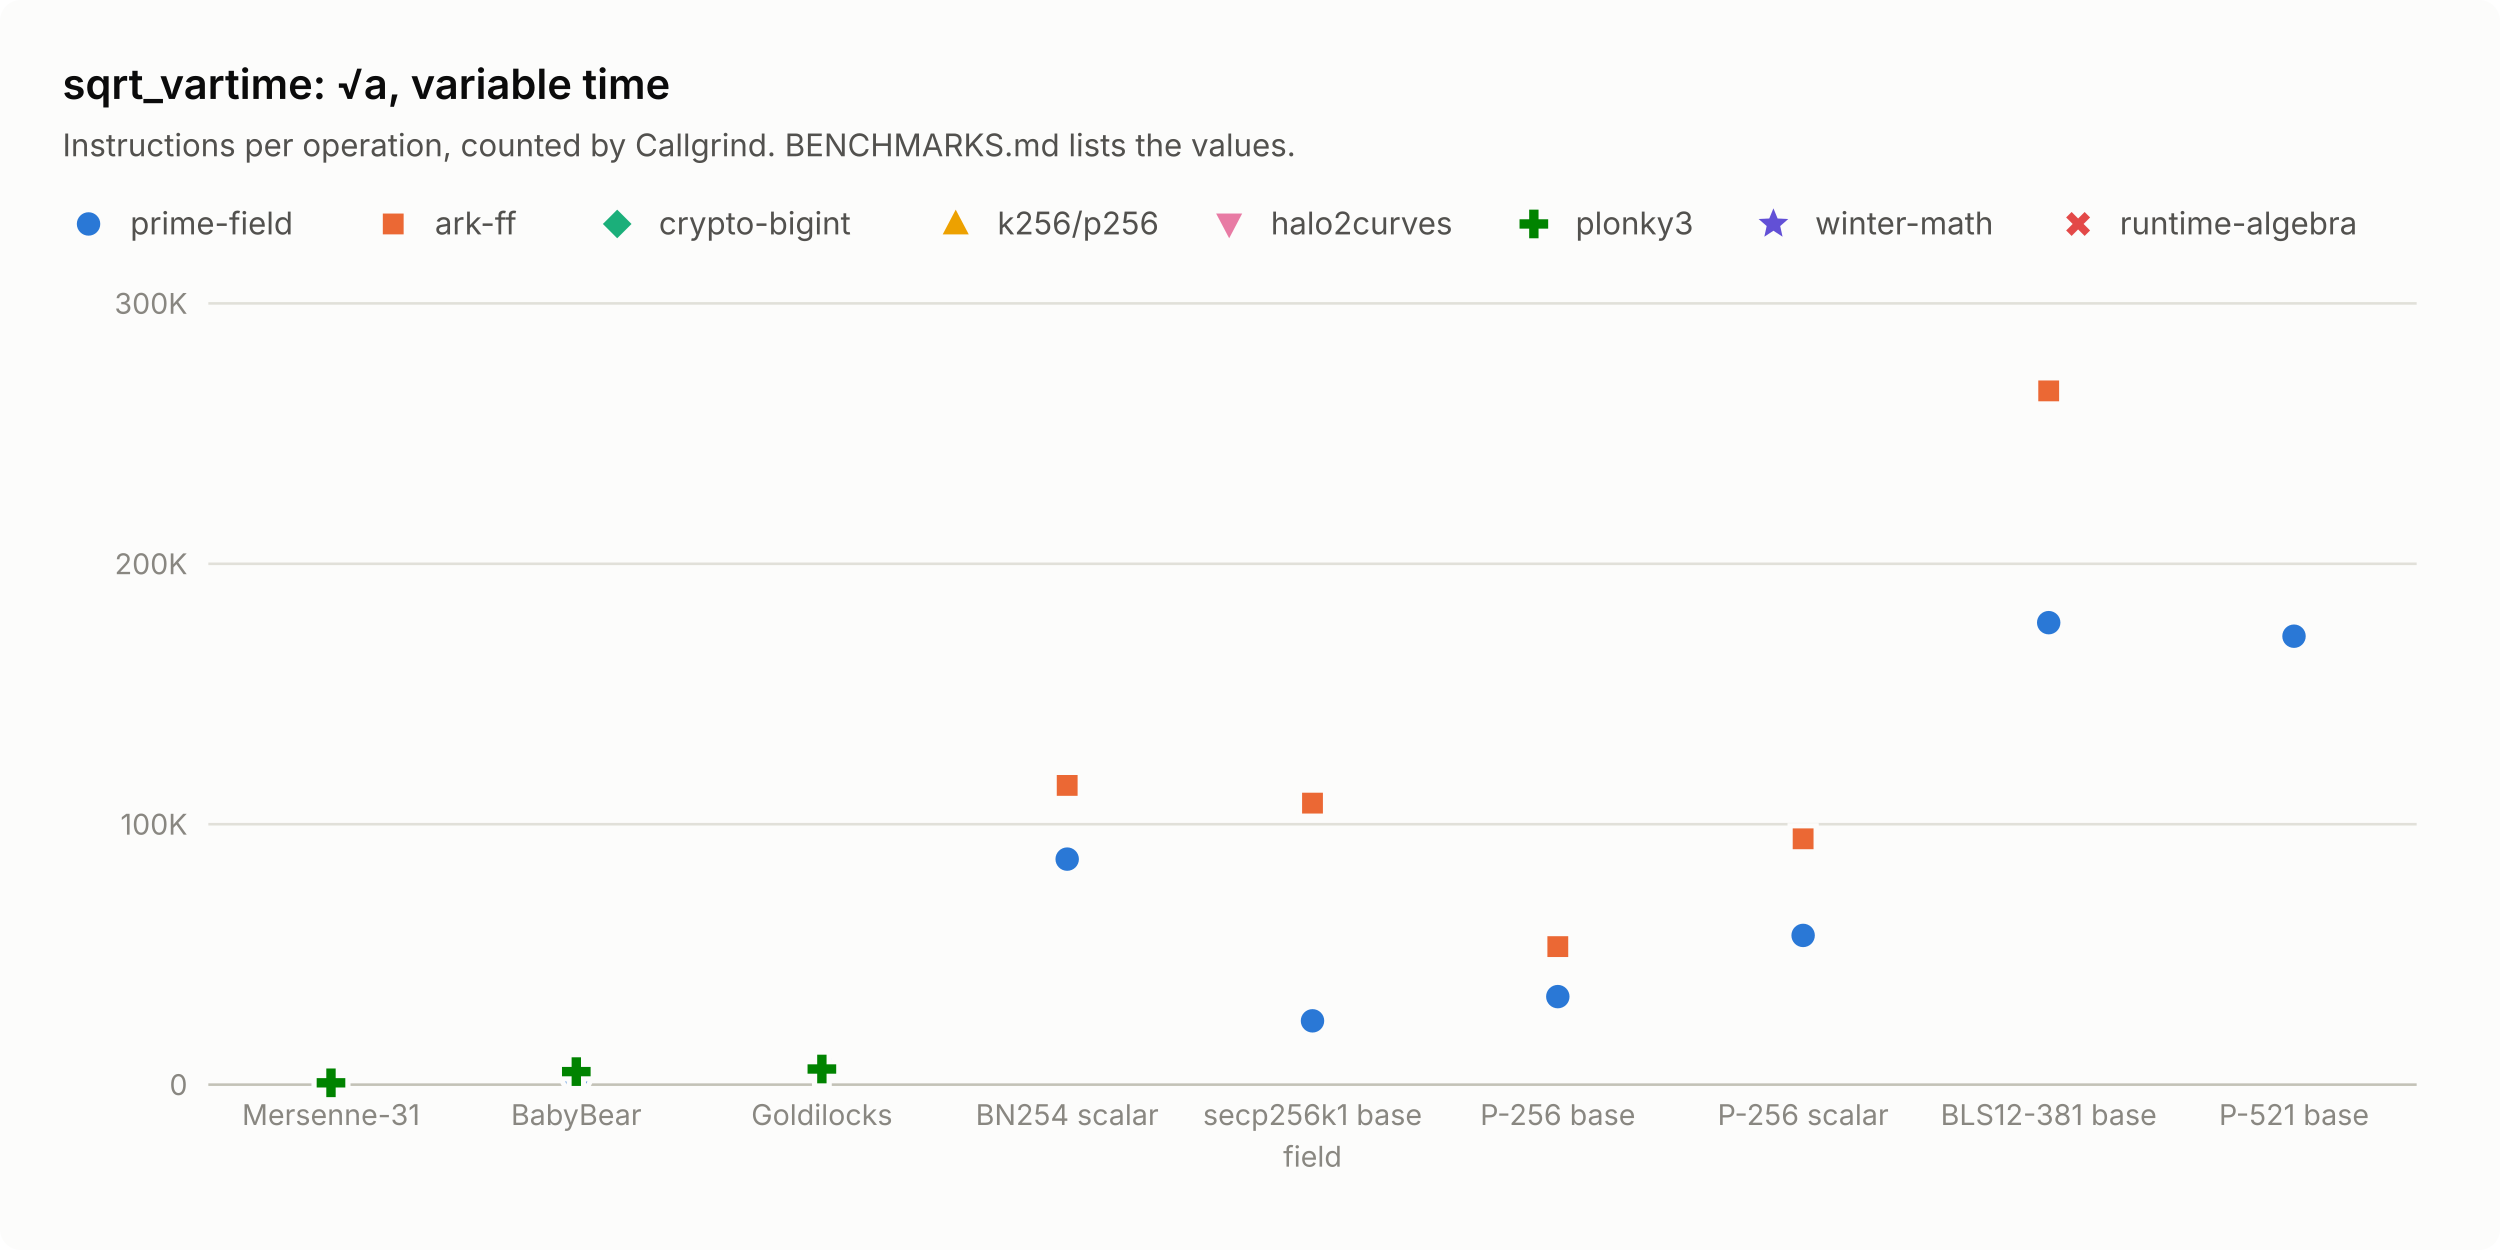
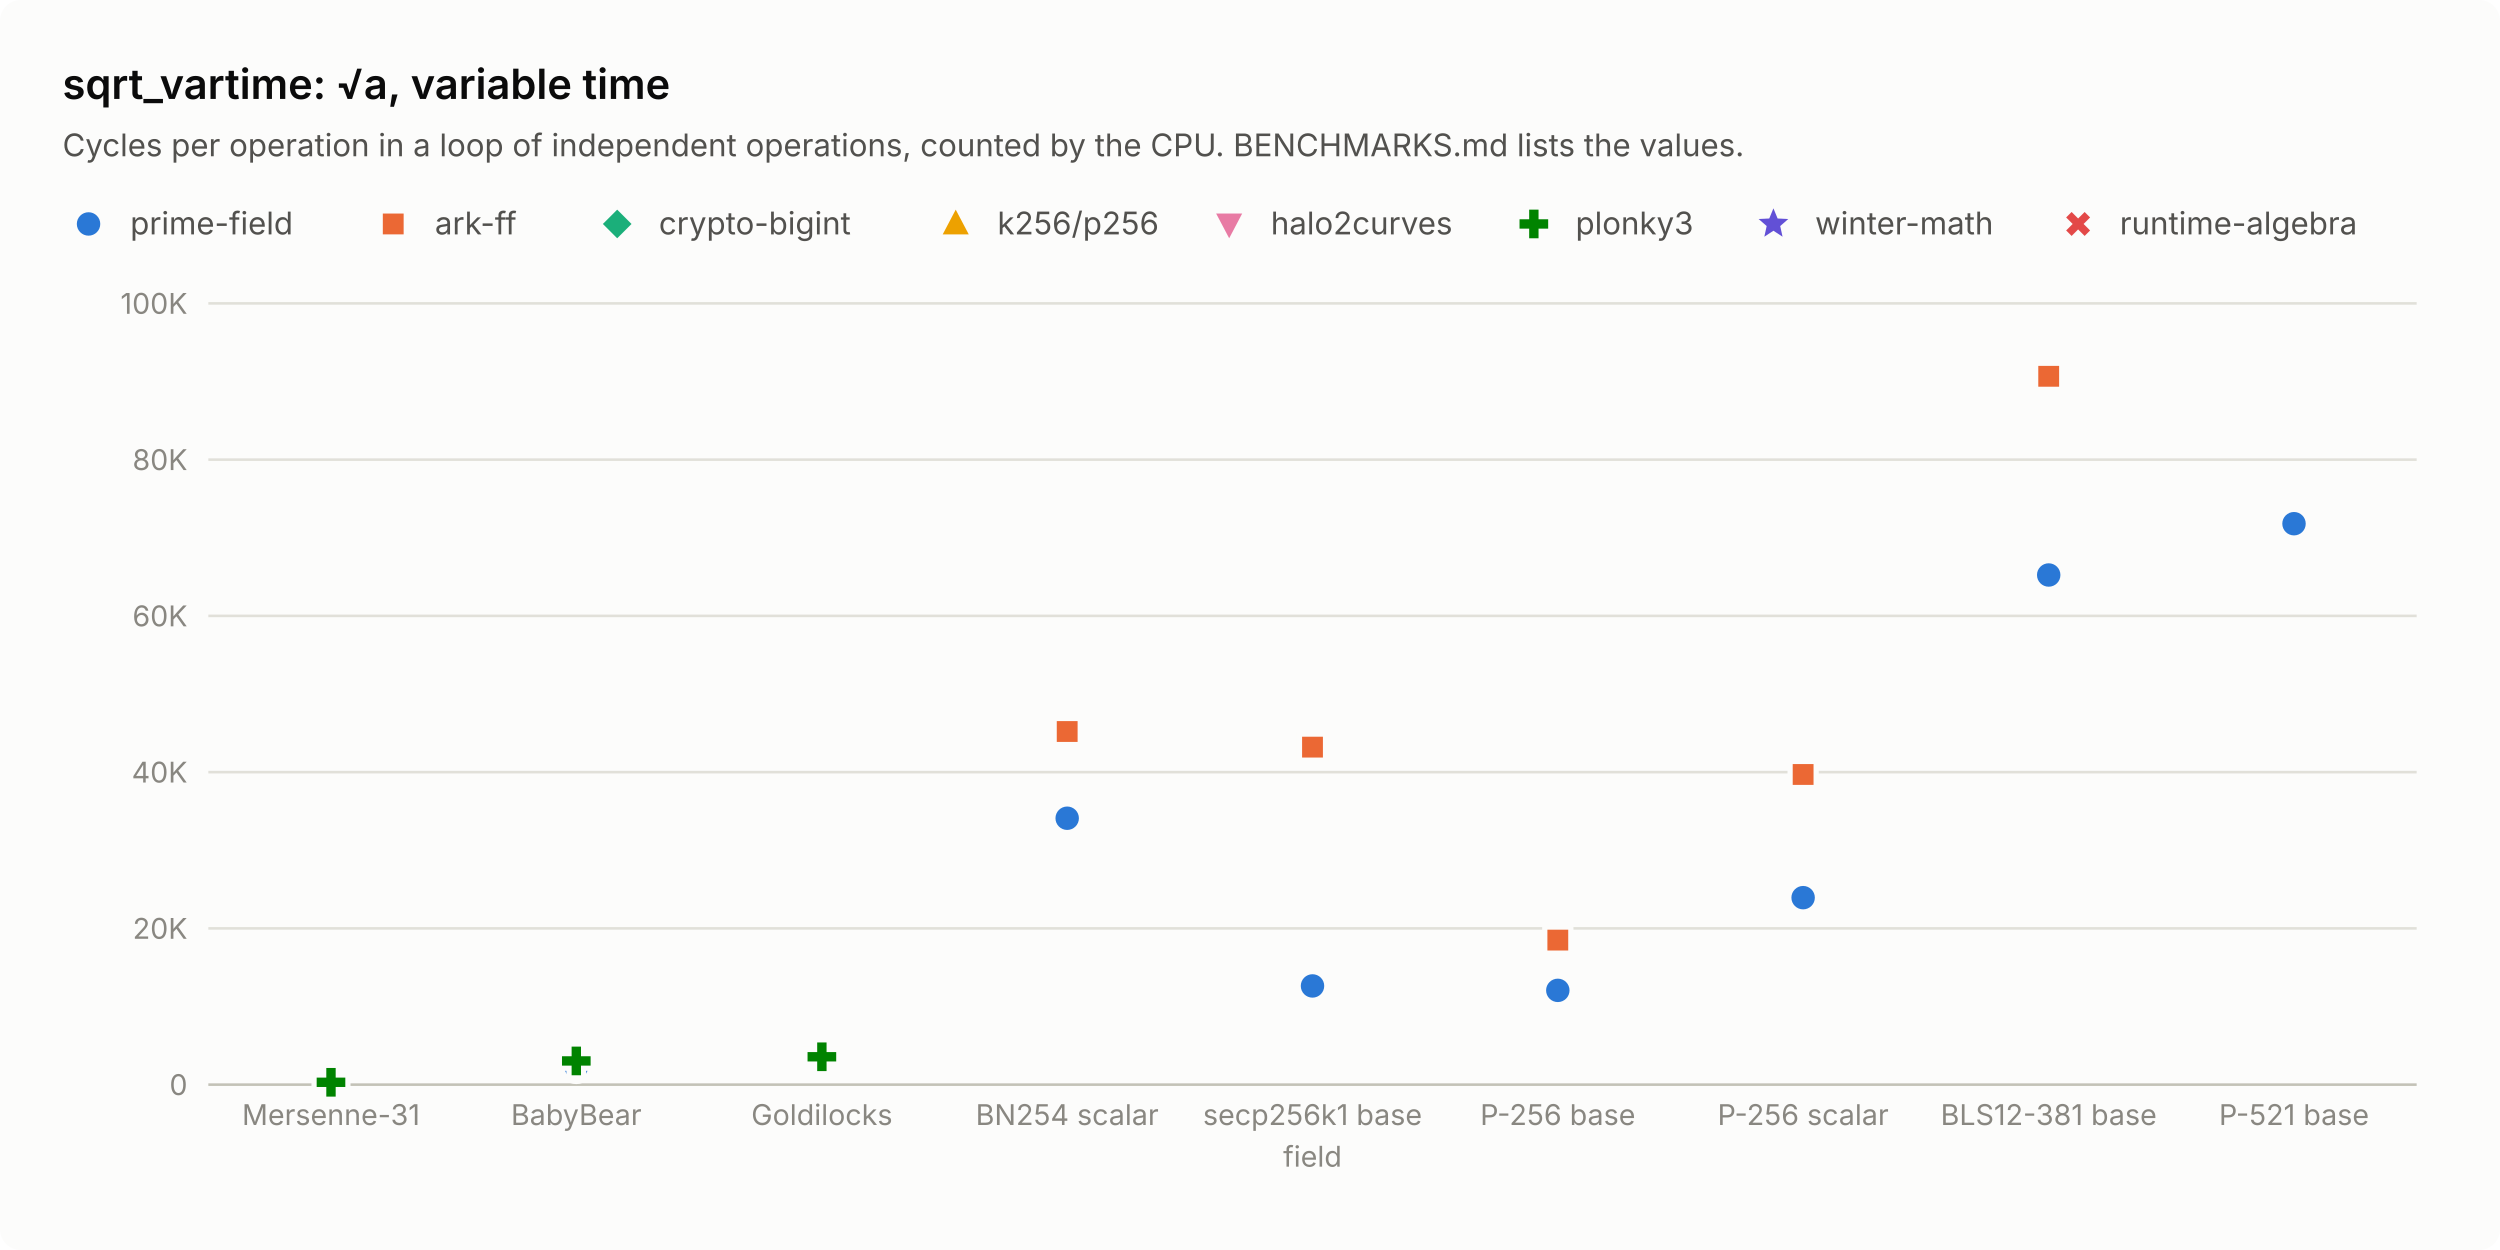
<svg xmlns="http://www.w3.org/2000/svg" width="960" height="480" viewBox="0 0 960 480" role="img" aria-labelledby="title description">
  <style>.grid,.axis{stroke-width:1}.title{font:600 16px system-ui, -apple-system, "Segoe UI", sans-serif}.subtitle,.legend{font:12px system-ui, -apple-system, "Segoe UI", sans-serif}.tick{font:11px system-ui, -apple-system, "Segoe UI", sans-serif;font-variant-numeric:tabular-nums}.line{fill:none;stroke-width:2;stroke-linejoin:round;stroke-linecap:round}.marker{stroke-width:4;paint-order:stroke}.surface{fill:#fcfcfb}.grid{stroke:#e1e0d9}.axis{stroke:#c3c2b7}.title{fill:#0b0b0b}.subtitle,.legend{fill:#52514e}.tick{fill:#898781}.marker{stroke:#fcfcfb}.c0 .line{stroke:#2a78d6}.c0 .marker{fill:#2a78d6}.c1 .line{stroke:#eb6834}.c1 .marker{fill:#eb6834}.c2 .line{stroke:#1baf7a}.c2 .marker{fill:#1baf7a}.c3 .line{stroke:#eda100}.c3 .marker{fill:#eda100}.c4 .line{stroke:#e87ba4}.c4 .marker{fill:#e87ba4}.c5 .line{stroke:#008300}.c5 .marker{fill:#008300}.c6 .line{stroke:#6250d6}.c6 .marker{fill:#6250d6}.c7 .line{stroke:#e34948}.c7 .marker{fill:#e34948}@media (prefers-color-scheme: dark){.surface{fill:#1a1a19}.grid{stroke:#2c2c2a}.axis{stroke:#383835}.title{fill:#f0efec}.subtitle,.legend{fill:#c3c2b7}.tick{fill:#898781}.marker{stroke:#1a1a19}.c0 .line{stroke:#3987e5}.c0 .marker{fill:#3987e5}.c1 .line{stroke:#d95926}.c1 .marker{fill:#d95926}.c2 .line{stroke:#199e70}.c2 .marker{fill:#199e70}.c3 .line{stroke:#c98500}.c3 .marker{fill:#c98500}.c4 .line{stroke:#d55181}.c4 .marker{fill:#d55181}.c5 .line{stroke:#008300}.c5 .marker{fill:#008300}.c6 .line{stroke:#9085e9}.c6 .marker{fill:#9085e9}.c7 .line{stroke:#e66767}.c7 .marker{fill:#e66767}}</style>
  <rect class="surface" width="960" height="480" rx="8" />
  <text class="title" x="24" y="38">sqrt_vartime: √a, variable time</text>
-   <text class="subtitle" x="24" y="60">Instructions per operation, counted by Callgrind. BENCHMARKS.md lists the values.</text>
+   <text class="subtitle" x="24" y="60">Cycles per operation in a loop of independent operations, counted by the CPU. BENCHMARKS.md lists the values.</text>
  <g class="c0">
    <path class="marker" transform="translate(34,86)" d="M0,-4.5A4.5,4.5 0 1 1 0,4.5A4.5,4.5 0 1 1 0,-4.5Z" />
  </g>
  <text class="legend" x="50" y="90">prime-field</text>
  <g class="c1">
    <path class="marker" transform="translate(151,86)" d="M-4,-4H4V4H-4Z" />
  </g>
  <text class="legend" x="167" y="90">ark-ff</text>
  <g class="c2">
    <path class="marker" transform="translate(237,86)" d="M0,-5.5L5.5,0L0,5.5L-5.5,0Z" />
  </g>
  <text class="legend" x="253" y="90">crypto-bigint</text>
  <g class="c3">
    <path class="marker" transform="translate(367,86)" d="M0,-5.5L5,4H-5Z" />
  </g>
  <text class="legend" x="383" y="90">k256/p256</text>
  <g class="c4">
    <path class="marker" transform="translate(472,86)" d="M0,5.5L5,-4H-5Z" />
  </g>
  <text class="legend" x="488" y="90">halo2curves</text>
  <g class="c5">
    <path class="marker" transform="translate(589,86)" d="M-1.8,-5.5H1.8V-1.8H5.5V1.8H1.8V5.5H-1.8V1.8H-5.5V-1.8H-1.8Z" />
  </g>
  <text class="legend" x="605" y="90">plonky3</text>
  <g class="c6">
    <path class="marker" transform="translate(681,86)" d="M0,-6L1.6,-2.1L5.7,-1.9L2.6,0.8L3.5,4.9L0,2.6L-3.5,4.9L-2.6,0.8L-5.7,-1.9L-1.6,-2.1Z" />
  </g>
  <text class="legend" x="697" y="90">winter-math</text>
  <g class="c7">
    <path class="marker" transform="translate(798,86)" d="M-4.6,-2.5L-2.5,-4.6L0,-2.1L2.5,-4.6L4.6,-2.5L2.1,0L4.6,2.5L2.5,4.6L0,2.1L-2.5,4.6L-4.6,2.5L-2.1,0Z" />
  </g>
  <text class="legend" x="814" y="90">runtime-algebra</text>
  <text class="tick" x="72" y="420.5" text-anchor="end">0</text>
-   <path class="grid" d="M80,316.5H928" />
-   <text class="tick" x="72" y="320.5" text-anchor="end">100K</text>
-   <path class="grid" d="M80,216.5H928" />
-   <text class="tick" x="72" y="220.5" text-anchor="end">200K</text>
+   <path class="grid" d="M80,356.5H928" />
+   <text class="tick" x="72" y="360.5" text-anchor="end">20K</text>
+   <path class="grid" d="M80,296.5H928" />
+   <text class="tick" x="72" y="300.5" text-anchor="end">40K</text>
+   <path class="grid" d="M80,236.5H928" />
+   <text class="tick" x="72" y="240.5" text-anchor="end">60K</text>
+   <path class="grid" d="M80,176.5H928" />
+   <text class="tick" x="72" y="180.5" text-anchor="end">80K</text>
  <path class="grid" d="M80,116.5H928" />
-   <text class="tick" x="72" y="120.5" text-anchor="end">300K</text>
+   <text class="tick" x="72" y="120.5" text-anchor="end">100K</text>
  <path class="axis" d="M80,416.5H928" />
  <text class="tick" x="127.1" y="432" text-anchor="middle">Mersenne-31</text>
  <text class="tick" x="221.3" y="432" text-anchor="middle">BabyBear</text>
  <text class="tick" x="315.6" y="432" text-anchor="middle">Goldilocks</text>
  <text class="tick" x="409.8" y="432" text-anchor="middle">BN254 scalar</text>
  <text class="tick" x="504.0" y="432" text-anchor="middle">secp256k1 base</text>
  <text class="tick" x="598.2" y="432" text-anchor="middle">P-256 base</text>
  <text class="tick" x="692.4" y="432" text-anchor="middle">P-256 scalar</text>
  <text class="tick" x="786.7" y="432" text-anchor="middle">BLS12-381 base</text>
  <text class="tick" x="880.9" y="432" text-anchor="middle">P-521 base</text>
  <text class="tick" x="504.0" y="448" text-anchor="middle">field</text>
  <g class="c0">
-     <path class="marker" transform="translate(127.1,415.8)" d="M0,-4.5A4.5,4.5 0 1 1 0,4.5A4.5,4.5 0 1 1 0,-4.5Z" />
-     <path class="marker" transform="translate(221.3,413.7)" d="M0,-4.5A4.5,4.5 0 1 1 0,4.5A4.5,4.5 0 1 1 0,-4.5Z" />
-     <path class="marker" transform="translate(315.6,409.3)" d="M0,-4.5A4.5,4.5 0 1 1 0,4.5A4.5,4.5 0 1 1 0,-4.5Z" />
-     <path class="marker" transform="translate(409.8,329.9)" d="M0,-4.5A4.5,4.5 0 1 1 0,4.5A4.5,4.5 0 1 1 0,-4.5Z" />
-     <path class="marker" transform="translate(504.0,392.0)" d="M0,-4.5A4.5,4.5 0 1 1 0,4.5A4.5,4.5 0 1 1 0,-4.5Z" />
-     <path class="marker" transform="translate(598.2,382.7)" d="M0,-4.5A4.5,4.5 0 1 1 0,4.5A4.5,4.5 0 1 1 0,-4.5Z" />
-     <path class="marker" transform="translate(692.4,359.2)" d="M0,-4.5A4.5,4.5 0 1 1 0,4.5A4.5,4.5 0 1 1 0,-4.5Z" />
-     <path class="marker" transform="translate(786.7,239.1)" d="M0,-4.5A4.5,4.5 0 1 1 0,4.5A4.5,4.5 0 1 1 0,-4.5Z" />
-     <path class="marker" transform="translate(880.9,244.3)" d="M0,-4.5A4.5,4.5 0 1 1 0,4.5A4.5,4.5 0 1 1 0,-4.5Z" />
+     <path class="marker" transform="translate(127.1,415.6)" d="M0,-4.5A4.5,4.5 0 1 1 0,4.5A4.5,4.5 0 1 1 0,-4.5Z" />
+     <path class="marker" transform="translate(221.3,409.8)" d="M0,-4.5A4.5,4.5 0 1 1 0,4.5A4.5,4.5 0 1 1 0,-4.5Z" />
+     <path class="marker" transform="translate(315.6,406.8)" d="M0,-4.5A4.5,4.5 0 1 1 0,4.5A4.5,4.5 0 1 1 0,-4.5Z" />
+     <path class="marker" transform="translate(409.8,314.2)" d="M0,-4.5A4.5,4.5 0 1 1 0,4.5A4.5,4.5 0 1 1 0,-4.5Z" />
+     <path class="marker" transform="translate(504.0,378.6)" d="M0,-4.5A4.5,4.5 0 1 1 0,4.5A4.5,4.5 0 1 1 0,-4.5Z" />
+     <path class="marker" transform="translate(598.2,380.3)" d="M0,-4.5A4.5,4.5 0 1 1 0,4.5A4.5,4.5 0 1 1 0,-4.5Z" />
+     <path class="marker" transform="translate(692.4,344.7)" d="M0,-4.5A4.5,4.5 0 1 1 0,4.5A4.5,4.5 0 1 1 0,-4.5Z" />
+     <path class="marker" transform="translate(786.7,220.8)" d="M0,-4.5A4.5,4.5 0 1 1 0,4.5A4.5,4.5 0 1 1 0,-4.5Z" />
+     <path class="marker" transform="translate(880.9,201.1)" d="M0,-4.5A4.5,4.5 0 1 1 0,4.5A4.5,4.5 0 1 1 0,-4.5Z" />
  </g>
  <g class="c1">
-     <path class="marker" transform="translate(409.8,301.6)" d="M-4,-4H4V4H-4Z" />
-     <path class="marker" transform="translate(504.0,308.4)" d="M-4,-4H4V4H-4Z" />
-     <path class="marker" transform="translate(598.2,363.5)" d="M-4,-4H4V4H-4Z" />
-     <path class="marker" transform="translate(692.4,322.1)" d="M-4,-4H4V4H-4Z" />
-     <path class="marker" transform="translate(786.7,150.1)" d="M-4,-4H4V4H-4Z" />
+     <path class="marker" transform="translate(409.8,280.9)" d="M-4,-4H4V4H-4Z" />
+     <path class="marker" transform="translate(504.0,286.9)" d="M-4,-4H4V4H-4Z" />
+     <path class="marker" transform="translate(598.2,361.0)" d="M-4,-4H4V4H-4Z" />
+     <path class="marker" transform="translate(692.4,297.4)" d="M-4,-4H4V4H-4Z" />
+     <path class="marker" transform="translate(786.7,144.5)" d="M-4,-4H4V4H-4Z" />
  </g>
  <g class="c2">
</g>
  <g class="c3">
</g>
  <g class="c4">
</g>
  <g class="c5">
-     <path class="marker" transform="translate(127.1,415.8)" d="M-1.8,-5.5H1.8V-1.8H5.5V1.8H1.8V5.5H-1.8V1.8H-5.5V-1.8H-1.8Z" />
-     <path class="marker" transform="translate(221.3,411.5)" d="M-1.8,-5.5H1.8V-1.8H5.5V1.8H1.8V5.5H-1.8V1.8H-5.5V-1.8H-1.8Z" />
-     <path class="marker" transform="translate(315.6,410.5)" d="M-1.8,-5.5H1.8V-1.8H5.5V1.8H1.8V5.5H-1.8V1.8H-5.5V-1.8H-1.8Z" />
+     <path class="marker" transform="translate(127.1,415.6)" d="M-1.8,-5.5H1.8V-1.8H5.5V1.8H1.8V5.5H-1.8V1.8H-5.5V-1.8H-1.8Z" />
+     <path class="marker" transform="translate(221.3,407.4)" d="M-1.8,-5.5H1.8V-1.8H5.5V1.8H1.8V5.5H-1.8V1.8H-5.5V-1.8H-1.8Z" />
+     <path class="marker" transform="translate(315.6,405.8)" d="M-1.8,-5.5H1.8V-1.8H5.5V1.8H1.8V5.5H-1.8V1.8H-5.5V-1.8H-1.8Z" />
  </g>
  <g class="c6">
</g>
  <g class="c7">
</g>
</svg>
